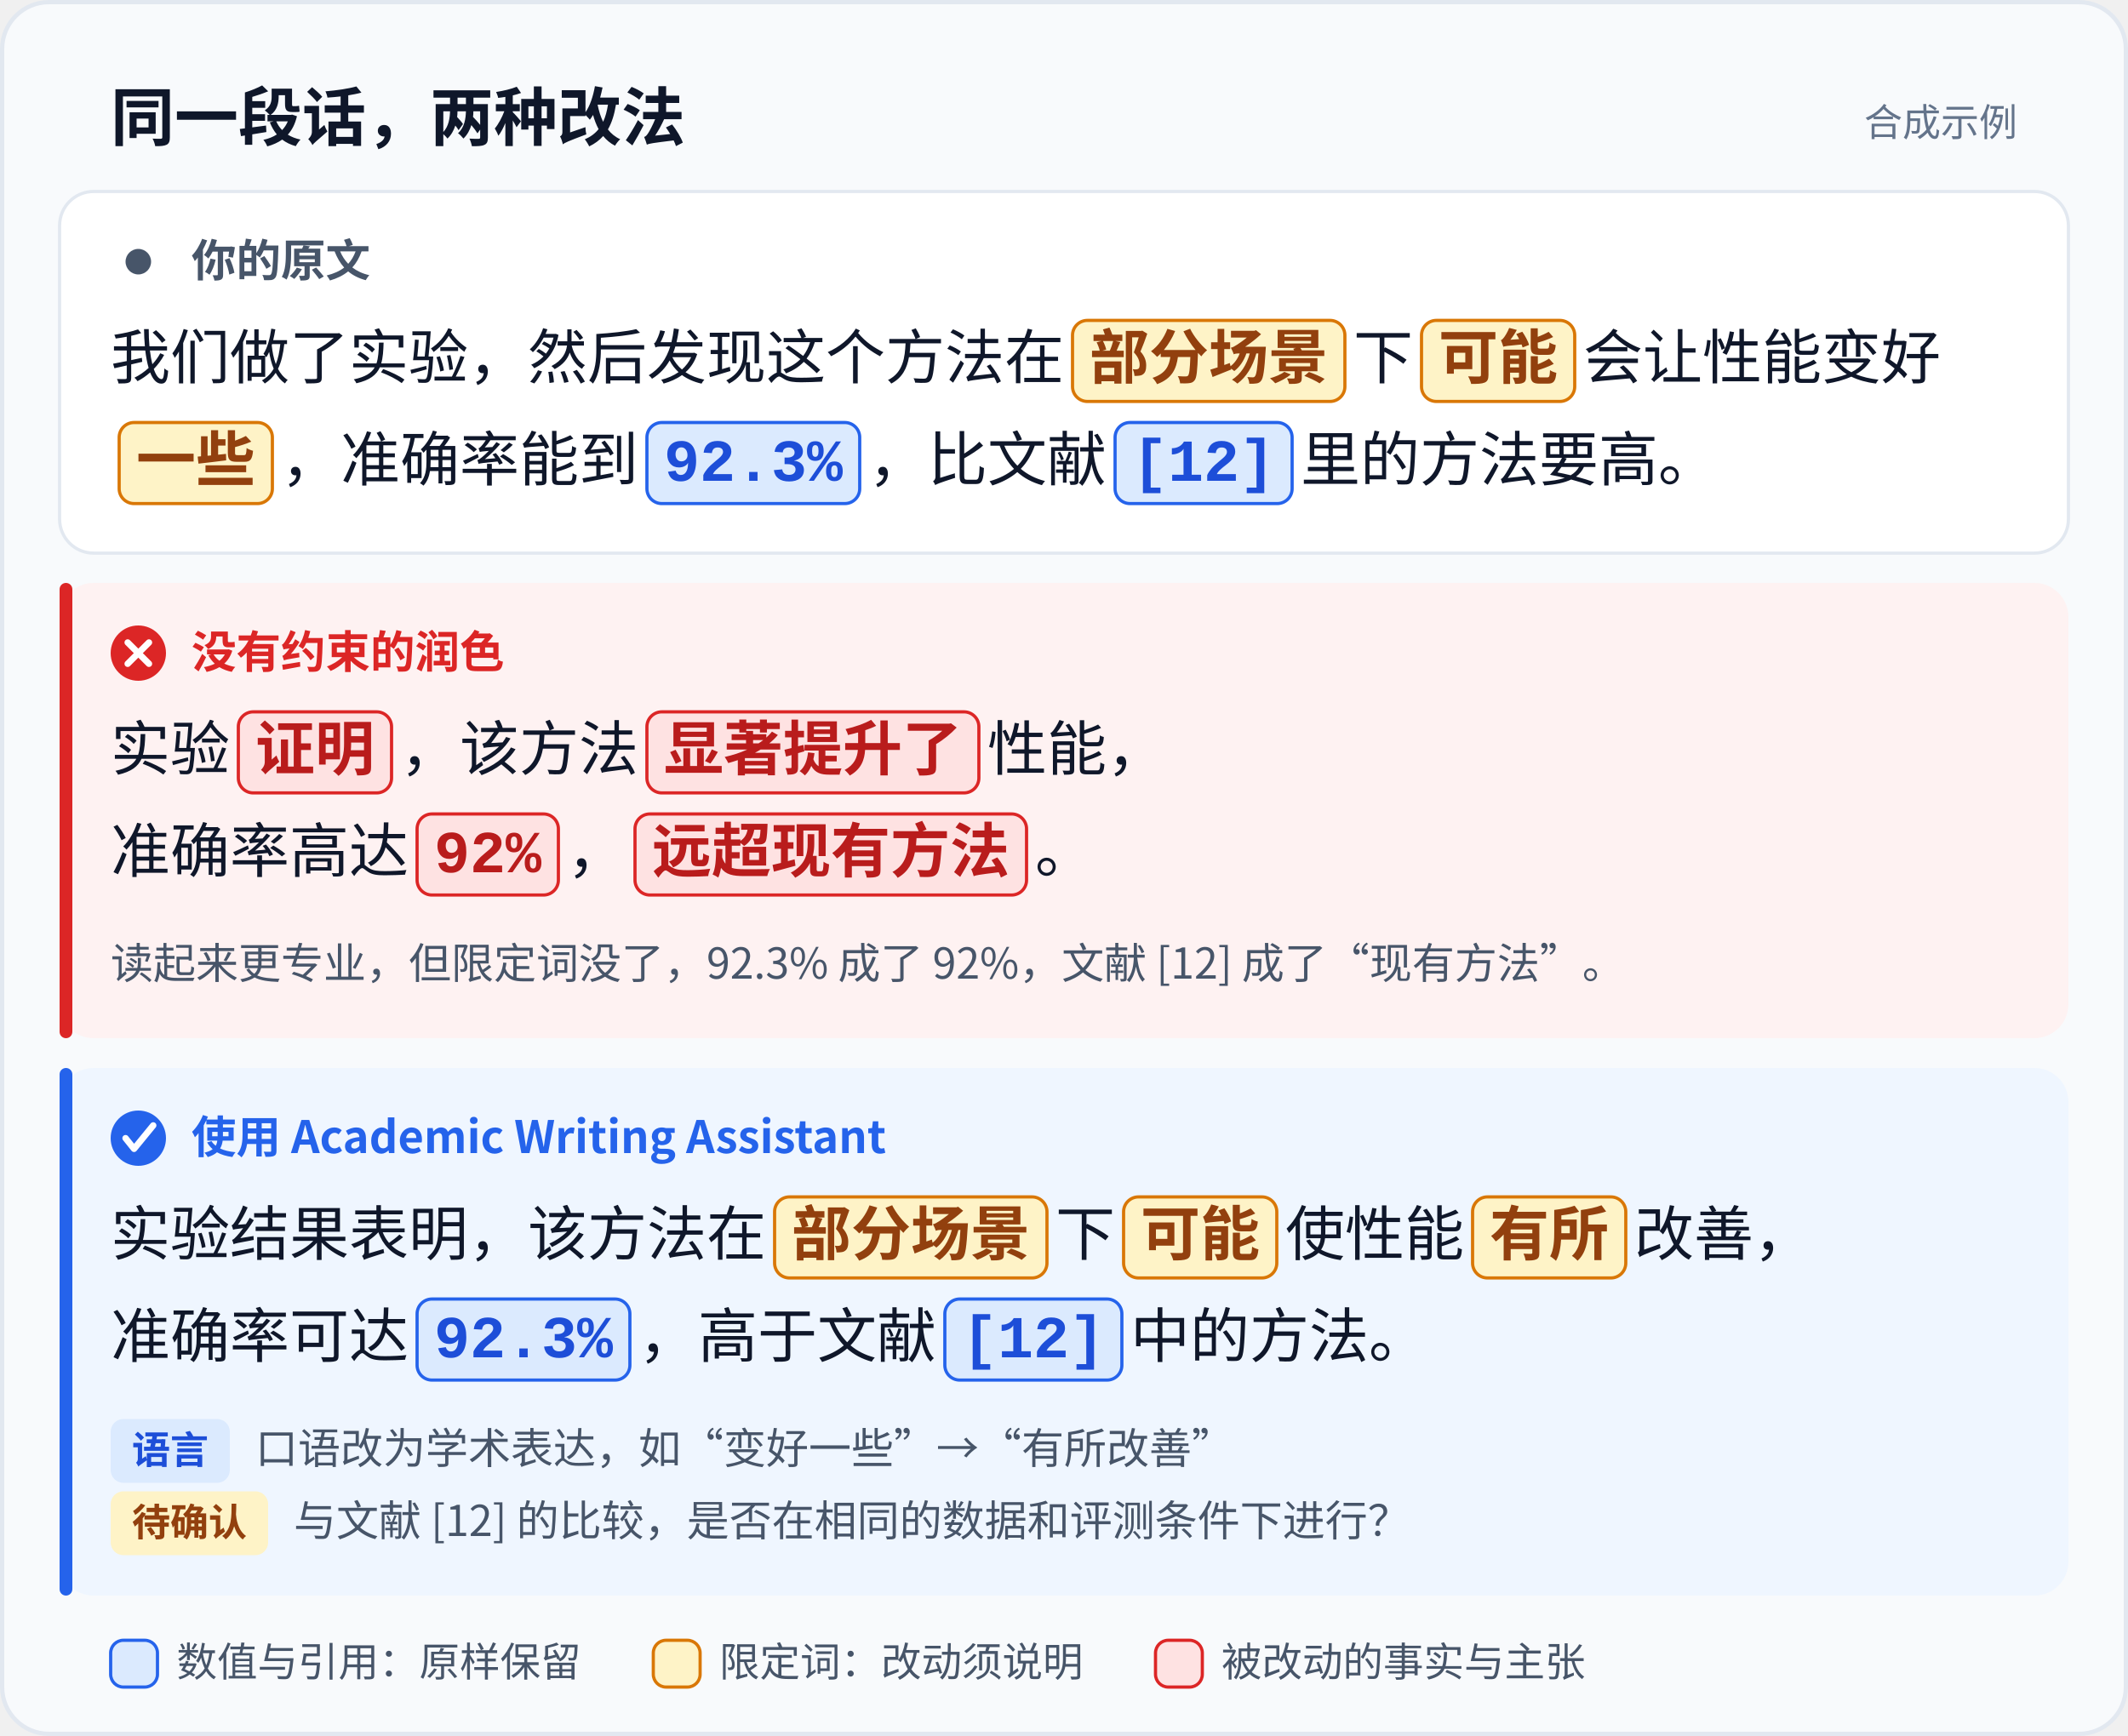
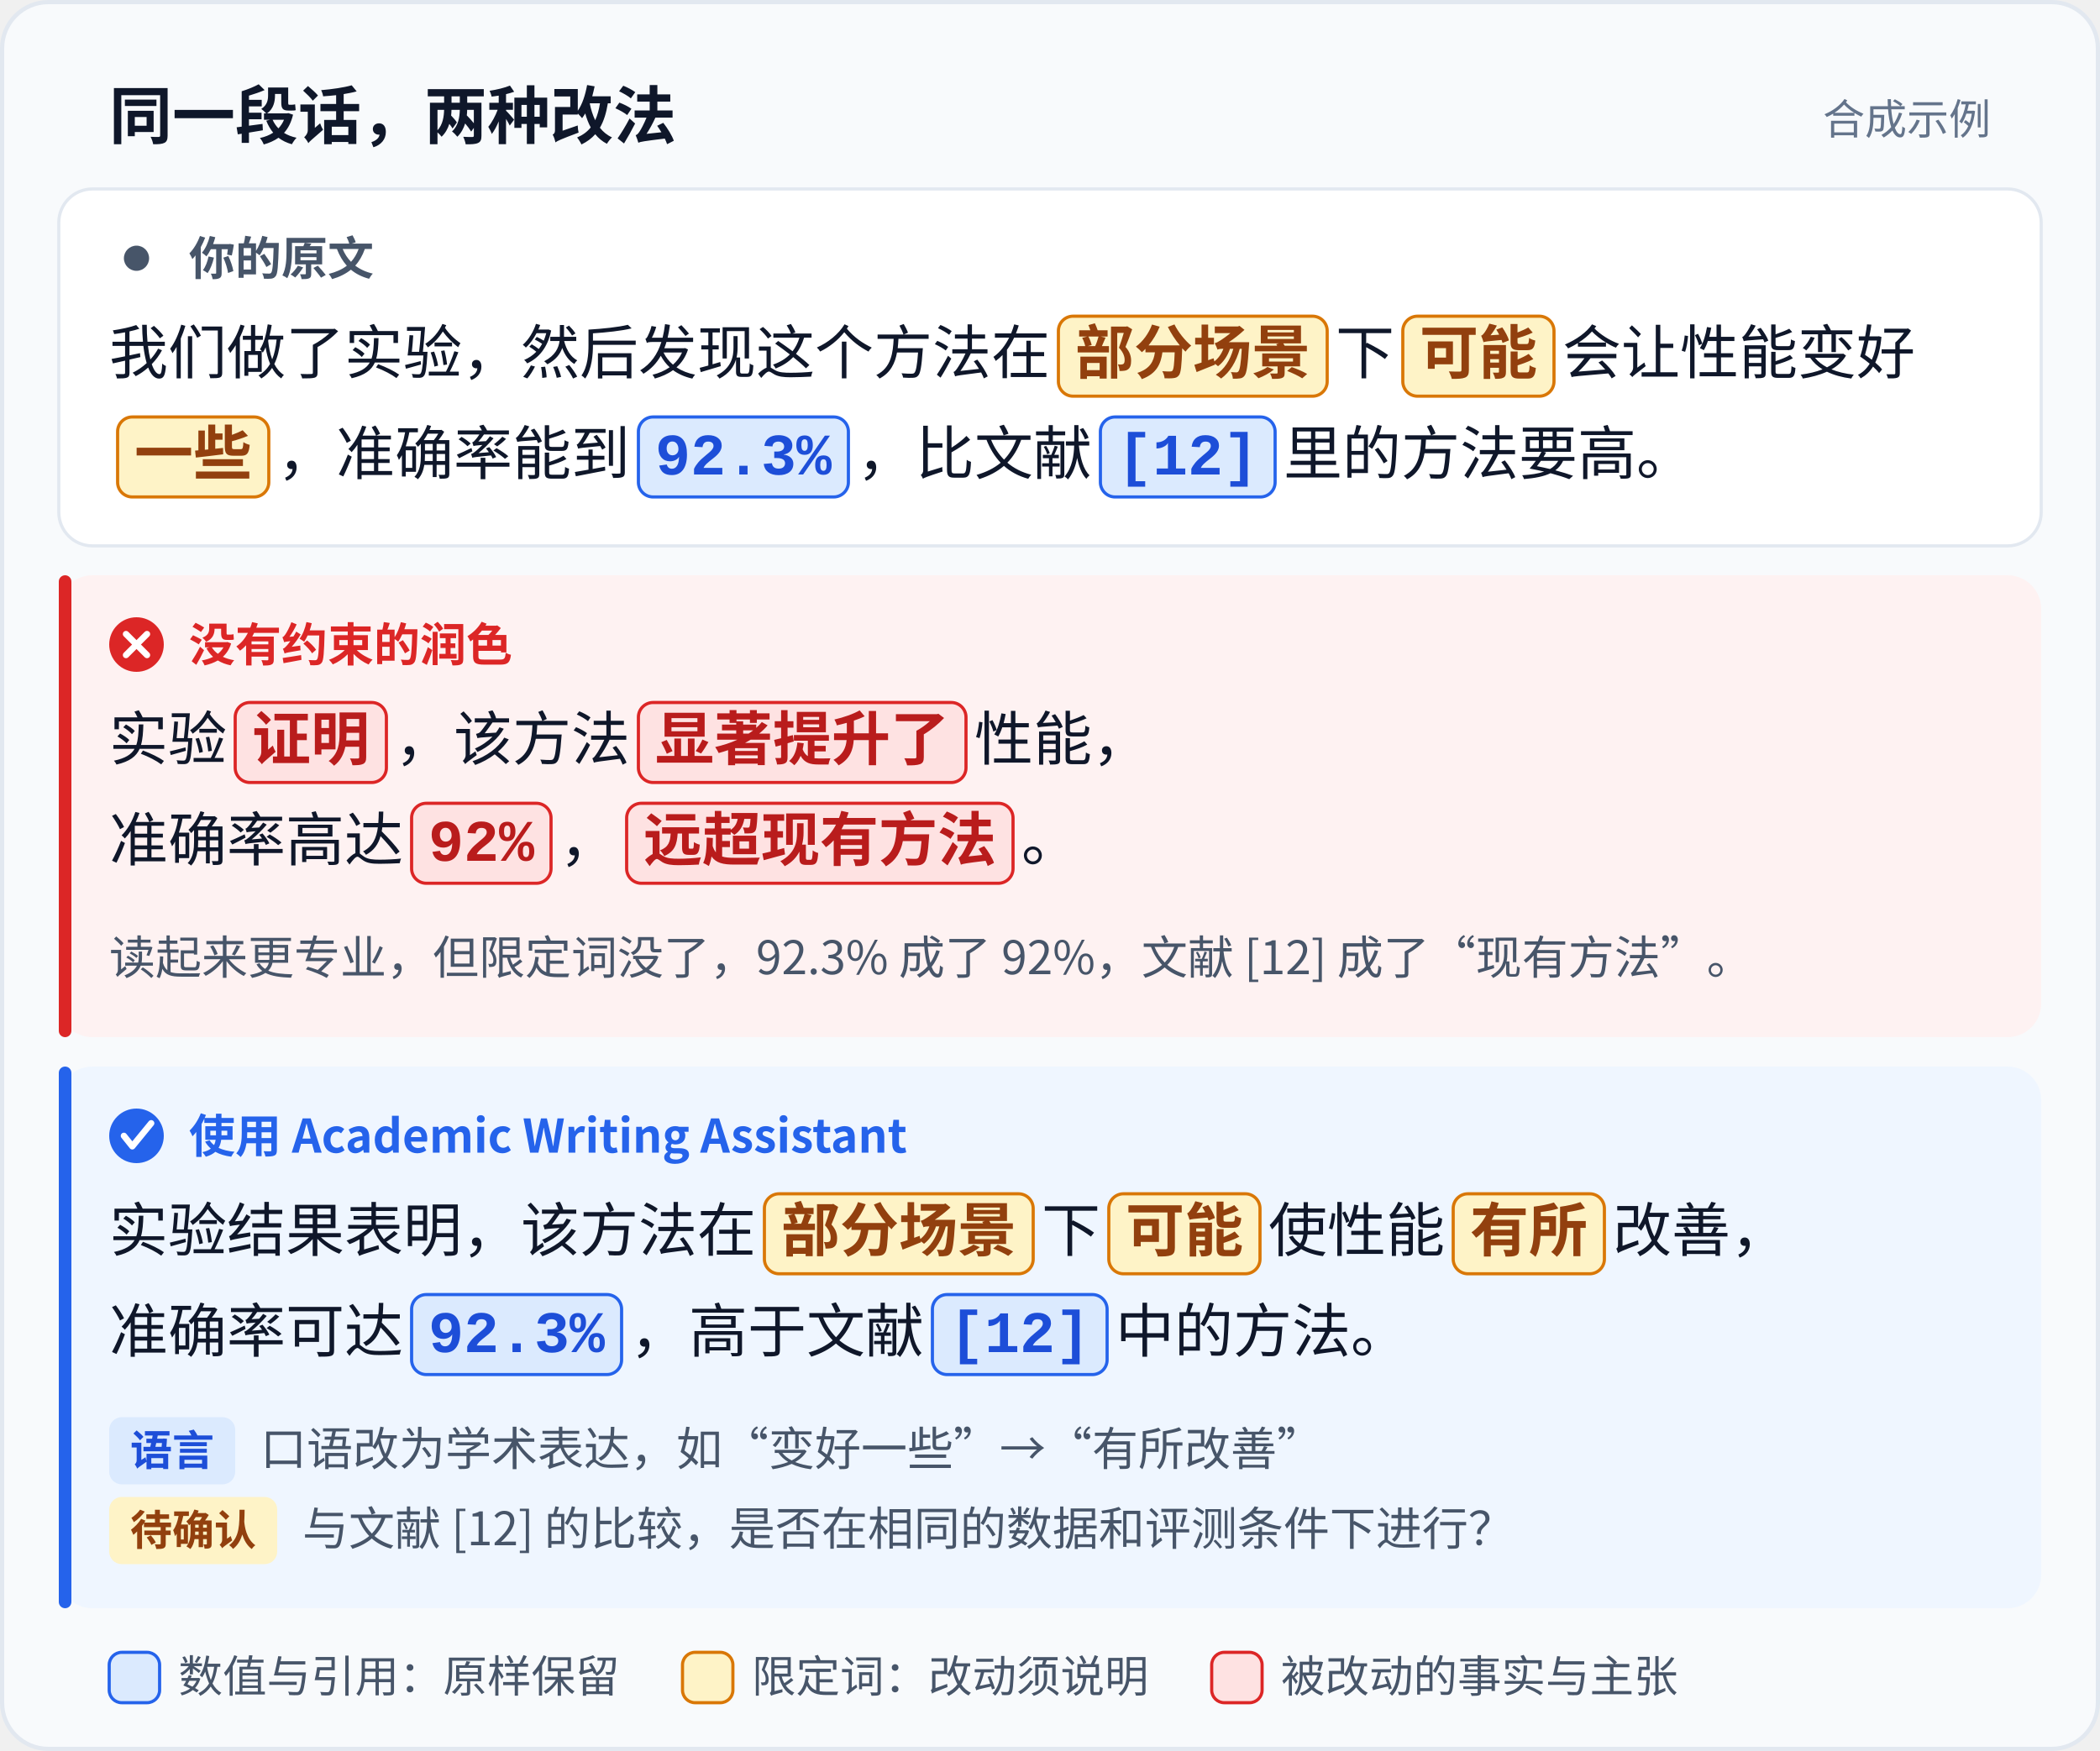
- <svg xmlns="http://www.w3.org/2000/svg" width="1000" height="816" viewBox="0 0 1000 816" role="img" aria-labelledby="title desc">
-   <rect x="1" y="1" width="998" height="814" rx="22" fill="#F8FAFC" stroke="#E2E8F0" stroke-width="2" />
+ <svg xmlns="http://www.w3.org/2000/svg" width="1000" height="834" viewBox="0 0 1000 834" role="img" aria-labelledby="title desc">
+   <rect x="1" y="1" width="998" height="832" rx="22" fill="#F8FAFC" stroke="#E2E8F0" stroke-width="2" />
  <g id="header">
    <text x="52.0" y="66.0" font-family="-apple-system, BlinkMacSystemFont, 'Segoe UI', 'PingFang SC', 'Hiragino Sans GB', 'Microsoft YaHei', 'Noto Sans CJK SC', sans-serif" font-size="30" font-weight="700" fill="#0F172A" textLength="270.0" lengthAdjust="spacingAndGlyphs">同一段话，两种改法</text>
-     <text x="948.0" y="64.0" font-family="-apple-system, BlinkMacSystemFont, 'Segoe UI', 'PingFang SC', 'Hiragino Sans GB', 'Microsoft YaHei', 'Noto Sans CJK SC', sans-serif" font-size="18" font-weight="400" fill="#64748B" text-anchor="end" textLength="72.0" lengthAdjust="spacingAndGlyphs">合成示例</text>
+     <text x="948.0" y="64.0" font-family="-apple-system, BlinkMacSystemFont, 'Segoe UI', 'PingFang SC', 'Hiragino Sans GB', 'Microsoft YaHei', 'Noto Sans CJK SC', sans-serif" font-size="20" font-weight="400" fill="#64748B" text-anchor="end" textLength="80.0" lengthAdjust="spacingAndGlyphs">合成示例</text>
  </g>
  <g id="original">
    <rect x="28" y="90" width="944" height="170" rx="16" fill="#FFFFFF" stroke="#E2E8F0" stroke-width="1.5" />
    <circle cx="65" cy="123" r="6" fill="#475569" />
-     <text x="90.0" y="130.0" font-family="-apple-system, BlinkMacSystemFont, 'Segoe UI', 'PingFang SC', 'Hiragino Sans GB', 'Microsoft YaHei', 'Noto Sans CJK SC', sans-serif" font-size="21" font-weight="700" fill="#475569" textLength="84.0" lengthAdjust="spacingAndGlyphs">你的原文</text>
+     <text x="90.0" y="131.0" font-family="-apple-system, BlinkMacSystemFont, 'Segoe UI', 'PingFang SC', 'Hiragino Sans GB', 'Microsoft YaHei', 'Noto Sans CJK SC', sans-serif" font-size="22" font-weight="700" fill="#475569" textLength="88.0" lengthAdjust="spacingAndGlyphs">你的原文</text>
    <text x="52.0" y="178.0" font-family="-apple-system, BlinkMacSystemFont, 'Segoe UI', 'PingFang SC', 'Hiragino Sans GB', 'Microsoft YaHei', 'Noto Sans CJK SC', sans-serif" font-size="28" font-weight="400" fill="#0F172A" textLength="448.0" lengthAdjust="spacingAndGlyphs">我们做了实验，然后发现这个方法在</text>
    <rect x="504.0" y="150.6" width="128.0" height="38.1" rx="7" fill="#FEF3C7" stroke="#D97706" stroke-width="1.5" />
    <text x="512.0" y="178.0" font-family="-apple-system, BlinkMacSystemFont, 'Segoe UI', 'PingFang SC', 'Hiragino Sans GB', 'Microsoft YaHei', 'Noto Sans CJK SC', sans-serif" font-size="28" font-weight="600" fill="#92400E" textLength="112.0" lengthAdjust="spacingAndGlyphs">部分场景</text>
    <text x="636.0" y="178.0" font-family="-apple-system, BlinkMacSystemFont, 'Segoe UI', 'PingFang SC', 'Hiragino Sans GB', 'Microsoft YaHei', 'Noto Sans CJK SC', sans-serif" font-size="28" font-weight="400" fill="#0F172A" textLength="28.0" lengthAdjust="spacingAndGlyphs">下</text>
    <rect x="668.0" y="150.6" width="72.0" height="38.1" rx="7" fill="#FEF3C7" stroke="#D97706" stroke-width="1.5" />
    <text x="676.0" y="178.0" font-family="-apple-system, BlinkMacSystemFont, 'Segoe UI', 'PingFang SC', 'Hiragino Sans GB', 'Microsoft YaHei', 'Noto Sans CJK SC', sans-serif" font-size="28" font-weight="600" fill="#92400E" textLength="56.0" lengthAdjust="spacingAndGlyphs">可能</text>
    <text x="744.0" y="178.0" font-family="-apple-system, BlinkMacSystemFont, 'Segoe UI', 'PingFang SC', 'Hiragino Sans GB', 'Microsoft YaHei', 'Noto Sans CJK SC', sans-serif" font-size="28" font-weight="400" fill="#0F172A" textLength="168.0" lengthAdjust="spacingAndGlyphs">会让性能变好</text>
    <rect x="56.0" y="198.6" width="72.0" height="38.1" rx="7" fill="#FEF3C7" stroke="#D97706" stroke-width="1.5" />
    <text x="64.0" y="226.0" font-family="-apple-system, BlinkMacSystemFont, 'Segoe UI', 'PingFang SC', 'Hiragino Sans GB', 'Microsoft YaHei', 'Noto Sans CJK SC', sans-serif" font-size="28" font-weight="600" fill="#92400E" textLength="56.0" lengthAdjust="spacingAndGlyphs">一些</text>
    <text x="132.0" y="226.0" font-family="-apple-system, BlinkMacSystemFont, 'Segoe UI', 'PingFang SC', 'Hiragino Sans GB', 'Microsoft YaHei', 'Noto Sans CJK SC', sans-serif" font-size="28" font-weight="400" fill="#0F172A" textLength="168.0" lengthAdjust="spacingAndGlyphs">，准确率能到</text>
    <rect x="304.0" y="198.6" width="100.0" height="38.1" rx="7" fill="#DBEAFE" stroke="#2563EB" stroke-width="1.5" />
    <text x="312.0" y="226.0" font-family="ui-monospace, SFMono-Regular, Menlo, Consolas, 'Liberation Mono', monospace" font-size="28" font-weight="600" fill="#1D4ED8" textLength="84.0" lengthAdjust="spacingAndGlyphs">92.3%</text>
    <text x="408.0" y="226.0" font-family="-apple-system, BlinkMacSystemFont, 'Segoe UI', 'PingFang SC', 'Hiragino Sans GB', 'Microsoft YaHei', 'Noto Sans CJK SC', sans-serif" font-size="28" font-weight="400" fill="#0F172A" textLength="112.0" lengthAdjust="spacingAndGlyphs">，比文献</text>
    <rect x="524.0" y="198.6" width="83.2" height="38.1" rx="7" fill="#DBEAFE" stroke="#2563EB" stroke-width="1.5" />
    <text x="532.0" y="226.0" font-family="ui-monospace, SFMono-Regular, Menlo, Consolas, 'Liberation Mono', monospace" font-size="28" font-weight="600" fill="#1D4ED8" textLength="67.2" lengthAdjust="spacingAndGlyphs">[12]</text>
    <text x="611.2" y="226.0" font-family="-apple-system, BlinkMacSystemFont, 'Segoe UI', 'PingFang SC', 'Hiragino Sans GB', 'Microsoft YaHei', 'Noto Sans CJK SC', sans-serif" font-size="28" font-weight="400" fill="#0F172A" textLength="196.0" lengthAdjust="spacingAndGlyphs">里的方法要高。</text>
  </g>
  <g id="unbounded">
-     <rect x="28" y="274" width="944" height="214" rx="16" fill="#FEF2F2" />
-     <rect x="28" y="274" width="6" height="214" rx="3" fill="#DC2626" />
+     <rect x="28" y="274" width="944" height="220" rx="16" fill="#FEF2F2" />
+     <rect x="28" y="274" width="6" height="220" rx="3" fill="#DC2626" />
    <circle cx="65" cy="307" r="13" fill="#DC2626" />
    <path d="M60 302L70 312M70 302L60 312" fill="none" stroke="#FFFFFF" stroke-width="3" stroke-linecap="round" />
-     <text x="90.0" y="314.0" font-family="-apple-system, BlinkMacSystemFont, 'Segoe UI', 'PingFang SC', 'Hiragino Sans GB', 'Microsoft YaHei', 'Noto Sans CJK SC', sans-serif" font-size="21" font-weight="700" fill="#DC2626" textLength="147.0" lengthAdjust="spacingAndGlyphs">没有约束的润色</text>
+     <text x="90.0" y="315.0" font-family="-apple-system, BlinkMacSystemFont, 'Segoe UI', 'PingFang SC', 'Hiragino Sans GB', 'Microsoft YaHei', 'Noto Sans CJK SC', sans-serif" font-size="22" font-weight="700" fill="#DC2626" textLength="154.0" lengthAdjust="spacingAndGlyphs">没有约束的润色</text>
    <text x="52.0" y="362.0" font-family="-apple-system, BlinkMacSystemFont, 'Segoe UI', 'PingFang SC', 'Hiragino Sans GB', 'Microsoft YaHei', 'Noto Sans CJK SC', sans-serif" font-size="28" font-weight="400" fill="#0F172A" textLength="56.0" lengthAdjust="spacingAndGlyphs">实验</text>
    <rect x="112.0" y="334.6" width="72.0" height="38.1" rx="7" fill="#FEE2E2" stroke="#DC2626" stroke-width="1.5" />
    <text x="120.0" y="362.0" font-family="-apple-system, BlinkMacSystemFont, 'Segoe UI', 'PingFang SC', 'Hiragino Sans GB', 'Microsoft YaHei', 'Noto Sans CJK SC', sans-serif" font-size="28" font-weight="600" fill="#B91C1C" textLength="56.0" lengthAdjust="spacingAndGlyphs">证明</text>
    <text x="188.0" y="362.0" font-family="-apple-system, BlinkMacSystemFont, 'Segoe UI', 'PingFang SC', 'Hiragino Sans GB', 'Microsoft YaHei', 'Noto Sans CJK SC', sans-serif" font-size="28" font-weight="400" fill="#0F172A" textLength="112.0" lengthAdjust="spacingAndGlyphs">，该方法</text>
    <rect x="304.0" y="334.6" width="156.0" height="38.1" rx="7" fill="#FEE2E2" stroke="#DC2626" stroke-width="1.5" />
    <text x="312.0" y="362.0" font-family="-apple-system, BlinkMacSystemFont, 'Segoe UI', 'PingFang SC', 'Hiragino Sans GB', 'Microsoft YaHei', 'Noto Sans CJK SC', sans-serif" font-size="28" font-weight="600" fill="#B91C1C" textLength="140.0" lengthAdjust="spacingAndGlyphs">显著提升了</text>
    <text x="464.0" y="362.0" font-family="-apple-system, BlinkMacSystemFont, 'Segoe UI', 'PingFang SC', 'Hiragino Sans GB', 'Microsoft YaHei', 'Noto Sans CJK SC', sans-serif" font-size="28" font-weight="400" fill="#0F172A" textLength="84.0" lengthAdjust="spacingAndGlyphs">性能，</text>
    <text x="52.0" y="410.0" font-family="-apple-system, BlinkMacSystemFont, 'Segoe UI', 'PingFang SC', 'Hiragino Sans GB', 'Microsoft YaHei', 'Noto Sans CJK SC', sans-serif" font-size="28" font-weight="400" fill="#0F172A" textLength="140.0" lengthAdjust="spacingAndGlyphs">准确率高达</text>
    <rect x="196.0" y="382.6" width="66.4" height="38.1" rx="7" fill="#FEE2E2" stroke="#DC2626" stroke-width="1.5" />
    <text x="204.0" y="410.0" font-family="ui-monospace, SFMono-Regular, Menlo, Consolas, 'Liberation Mono', monospace" font-size="28" font-weight="600" fill="#B91C1C" textLength="50.4" lengthAdjust="spacingAndGlyphs">92%</text>
    <text x="266.4" y="410.0" font-family="-apple-system, BlinkMacSystemFont, 'Segoe UI', 'PingFang SC', 'Hiragino Sans GB', 'Microsoft YaHei', 'Noto Sans CJK SC', sans-serif" font-size="28" font-weight="400" fill="#0F172A" textLength="28.0" lengthAdjust="spacingAndGlyphs">，</text>
    <rect x="298.4" y="382.6" width="184.0" height="38.1" rx="7" fill="#FEE2E2" stroke="#DC2626" stroke-width="1.5" />
    <text x="306.4" y="410.0" font-family="-apple-system, BlinkMacSystemFont, 'Segoe UI', 'PingFang SC', 'Hiragino Sans GB', 'Microsoft YaHei', 'Noto Sans CJK SC', sans-serif" font-size="28" font-weight="600" fill="#B91C1C" textLength="168.0" lengthAdjust="spacingAndGlyphs">远超现有方法</text>
    <text x="486.4" y="410.0" font-family="-apple-system, BlinkMacSystemFont, 'Segoe UI', 'PingFang SC', 'Hiragino Sans GB', 'Microsoft YaHei', 'Noto Sans CJK SC', sans-serif" font-size="28" font-weight="400" fill="#0F172A" textLength="28.0" lengthAdjust="spacingAndGlyphs">。</text>
-     <text x="52.0" y="460.0" font-family="-apple-system, BlinkMacSystemFont, 'Segoe UI', 'PingFang SC', 'Hiragino Sans GB', 'Microsoft YaHei', 'Noto Sans CJK SC', sans-serif" font-size="20" font-weight="400" fill="#475569" textLength="695.0" lengthAdjust="spacingAndGlyphs">读起来更专业，但限定词没了，92.3% 成了 92%，文献 [12] 成了“现有方法”。</text>
+     <text x="52.0" y="464.0" font-family="-apple-system, BlinkMacSystemFont, 'Segoe UI', 'PingFang SC', 'Hiragino Sans GB', 'Microsoft YaHei', 'Noto Sans CJK SC', sans-serif" font-size="22" font-weight="400" fill="#475569" textLength="764.5" lengthAdjust="spacingAndGlyphs">读起来更专业，但限定词没了，92.3% 成了 92%，文献 [12] 成了“现有方法”。</text>
  </g>
  <g id="skill">
-     <rect x="28" y="502" width="944" height="248" rx="16" fill="#EFF6FF" />
-     <rect x="28" y="502" width="6" height="248" rx="3" fill="#2563EB" />
-     <circle cx="65" cy="535" r="13" fill="#2563EB" />
-     <path d="M59 535L63 540L72 529" fill="none" stroke="#FFFFFF" stroke-width="3" stroke-linecap="round" stroke-linejoin="round" />
-     <text x="90.0" y="542.0" font-family="-apple-system, BlinkMacSystemFont, 'Segoe UI', 'PingFang SC', 'Hiragino Sans GB', 'Microsoft YaHei', 'Noto Sans CJK SC', sans-serif" font-size="21" font-weight="700" fill="#2563EB" textLength="310.6" lengthAdjust="spacingAndGlyphs">使用 Academic Writing Assistant</text>
-     <text x="52.0" y="590.0" font-family="-apple-system, BlinkMacSystemFont, 'Segoe UI', 'PingFang SC', 'Hiragino Sans GB', 'Microsoft YaHei', 'Noto Sans CJK SC', sans-serif" font-size="28" font-weight="400" fill="#0F172A" textLength="308.0" lengthAdjust="spacingAndGlyphs">实验结果表明，该方法在</text>
-     <rect x="364.0" y="562.6" width="128.0" height="38.1" rx="7" fill="#FEF3C7" stroke="#D97706" stroke-width="1.5" />
-     <text x="372.0" y="590.0" font-family="-apple-system, BlinkMacSystemFont, 'Segoe UI', 'PingFang SC', 'Hiragino Sans GB', 'Microsoft YaHei', 'Noto Sans CJK SC', sans-serif" font-size="28" font-weight="600" fill="#92400E" textLength="112.0" lengthAdjust="spacingAndGlyphs">部分场景</text>
-     <text x="496.0" y="590.0" font-family="-apple-system, BlinkMacSystemFont, 'Segoe UI', 'PingFang SC', 'Hiragino Sans GB', 'Microsoft YaHei', 'Noto Sans CJK SC', sans-serif" font-size="28" font-weight="400" fill="#0F172A" textLength="28.0" lengthAdjust="spacingAndGlyphs">下</text>
-     <rect x="528.0" y="562.6" width="72.0" height="38.1" rx="7" fill="#FEF3C7" stroke="#D97706" stroke-width="1.5" />
-     <text x="536.0" y="590.0" font-family="-apple-system, BlinkMacSystemFont, 'Segoe UI', 'PingFang SC', 'Hiragino Sans GB', 'Microsoft YaHei', 'Noto Sans CJK SC', sans-serif" font-size="28" font-weight="600" fill="#92400E" textLength="56.0" lengthAdjust="spacingAndGlyphs">可能</text>
-     <text x="604.0" y="590.0" font-family="-apple-system, BlinkMacSystemFont, 'Segoe UI', 'PingFang SC', 'Hiragino Sans GB', 'Microsoft YaHei', 'Noto Sans CJK SC', sans-serif" font-size="28" font-weight="400" fill="#0F172A" textLength="84.0" lengthAdjust="spacingAndGlyphs">使性能</text>
-     <rect x="692.0" y="562.6" width="72.0" height="38.1" rx="7" fill="#FEF3C7" stroke="#D97706" stroke-width="1.5" />
-     <text x="700.0" y="590.0" font-family="-apple-system, BlinkMacSystemFont, 'Segoe UI', 'PingFang SC', 'Hiragino Sans GB', 'Microsoft YaHei', 'Noto Sans CJK SC', sans-serif" font-size="28" font-weight="600" fill="#92400E" textLength="56.0" lengthAdjust="spacingAndGlyphs">有所</text>
-     <text x="768.0" y="590.0" font-family="-apple-system, BlinkMacSystemFont, 'Segoe UI', 'PingFang SC', 'Hiragino Sans GB', 'Microsoft YaHei', 'Noto Sans CJK SC', sans-serif" font-size="28" font-weight="400" fill="#0F172A" textLength="84.0" lengthAdjust="spacingAndGlyphs">改善，</text>
-     <text x="52.0" y="638.0" font-family="-apple-system, BlinkMacSystemFont, 'Segoe UI', 'PingFang SC', 'Hiragino Sans GB', 'Microsoft YaHei', 'Noto Sans CJK SC', sans-serif" font-size="28" font-weight="400" fill="#0F172A" textLength="140.0" lengthAdjust="spacingAndGlyphs">准确率可达</text>
-     <rect x="196.0" y="610.6" width="100.0" height="38.1" rx="7" fill="#DBEAFE" stroke="#2563EB" stroke-width="1.5" />
-     <text x="204.0" y="638.0" font-family="ui-monospace, SFMono-Regular, Menlo, Consolas, 'Liberation Mono', monospace" font-size="28" font-weight="600" fill="#1D4ED8" textLength="84.0" lengthAdjust="spacingAndGlyphs">92.3%</text>
-     <text x="300.0" y="638.0" font-family="-apple-system, BlinkMacSystemFont, 'Segoe UI', 'PingFang SC', 'Hiragino Sans GB', 'Microsoft YaHei', 'Noto Sans CJK SC', sans-serif" font-size="28" font-weight="400" fill="#0F172A" textLength="140.0" lengthAdjust="spacingAndGlyphs">，高于文献</text>
-     <rect x="444.0" y="610.6" width="83.2" height="38.1" rx="7" fill="#DBEAFE" stroke="#2563EB" stroke-width="1.5" />
-     <text x="452.0" y="638.0" font-family="ui-monospace, SFMono-Regular, Menlo, Consolas, 'Liberation Mono', monospace" font-size="28" font-weight="600" fill="#1D4ED8" textLength="67.2" lengthAdjust="spacingAndGlyphs">[12]</text>
-     <text x="531.2" y="638.0" font-family="-apple-system, BlinkMacSystemFont, 'Segoe UI', 'PingFang SC', 'Hiragino Sans GB', 'Microsoft YaHei', 'Noto Sans CJK SC', sans-serif" font-size="28" font-weight="400" fill="#0F172A" textLength="140.0" lengthAdjust="spacingAndGlyphs">中的方法。</text>
-     <rect x="52" y="667" width="56.0" height="30" rx="6" fill="#DBEAFE" />
-     <text x="62.0" y="688.0" font-family="-apple-system, BlinkMacSystemFont, 'Segoe UI', 'PingFang SC', 'Hiragino Sans GB', 'Microsoft YaHei', 'Noto Sans CJK SC', sans-serif" font-size="18" font-weight="600" fill="#1D4ED8" textLength="36.0" lengthAdjust="spacingAndGlyphs">语言</text>
-     <text x="120.0" y="688.0" font-family="-apple-system, BlinkMacSystemFont, 'Segoe UI', 'PingFang SC', 'Hiragino Sans GB', 'Microsoft YaHei', 'Noto Sans CJK SC', sans-serif" font-size="20" font-weight="400" fill="#475569" textLength="411.0" lengthAdjust="spacingAndGlyphs">口语改为学术表达，如“变好一些”→“有所改善”</text>
-     <rect x="52" y="701" width="74.0" height="30" rx="6" fill="#FEF3C7" />
-     <text x="62.0" y="722.0" font-family="-apple-system, BlinkMacSystemFont, 'Segoe UI', 'PingFang SC', 'Hiragino Sans GB', 'Microsoft YaHei', 'Noto Sans CJK SC', sans-serif" font-size="18" font-weight="600" fill="#92400E" textLength="54.0" lengthAdjust="spacingAndGlyphs">待确认</text>
-     <text x="138.0" y="722.0" font-family="-apple-system, BlinkMacSystemFont, 'Segoe UI', 'PingFang SC', 'Hiragino Sans GB', 'Microsoft YaHei', 'Noto Sans CJK SC', sans-serif" font-size="20" font-weight="400" fill="#475569" textLength="528.4" lengthAdjust="spacingAndGlyphs">与文献 [12] 的比较，是否在相同的数据和评测条件下进行？</text>
+     <rect x="28" y="508" width="944" height="258" rx="16" fill="#EFF6FF" />
+     <rect x="28" y="508" width="6" height="258" rx="3" fill="#2563EB" />
+     <circle cx="65" cy="541" r="13" fill="#2563EB" />
+     <path d="M59 541L63 546L72 535" fill="none" stroke="#FFFFFF" stroke-width="3" stroke-linecap="round" stroke-linejoin="round" />
+     <text x="90.0" y="549.0" font-family="-apple-system, BlinkMacSystemFont, 'Segoe UI', 'PingFang SC', 'Hiragino Sans GB', 'Microsoft YaHei', 'Noto Sans CJK SC', sans-serif" font-size="22" font-weight="700" fill="#2563EB" textLength="325.4" lengthAdjust="spacingAndGlyphs">使用 Academic Writing Assistant</text>
+     <text x="52.0" y="596.0" font-family="-apple-system, BlinkMacSystemFont, 'Segoe UI', 'PingFang SC', 'Hiragino Sans GB', 'Microsoft YaHei', 'Noto Sans CJK SC', sans-serif" font-size="28" font-weight="400" fill="#0F172A" textLength="308.0" lengthAdjust="spacingAndGlyphs">实验结果表明，该方法在</text>
+     <rect x="364.0" y="568.6" width="128.0" height="38.1" rx="7" fill="#FEF3C7" stroke="#D97706" stroke-width="1.5" />
+     <text x="372.0" y="596.0" font-family="-apple-system, BlinkMacSystemFont, 'Segoe UI', 'PingFang SC', 'Hiragino Sans GB', 'Microsoft YaHei', 'Noto Sans CJK SC', sans-serif" font-size="28" font-weight="600" fill="#92400E" textLength="112.0" lengthAdjust="spacingAndGlyphs">部分场景</text>
+     <text x="496.0" y="596.0" font-family="-apple-system, BlinkMacSystemFont, 'Segoe UI', 'PingFang SC', 'Hiragino Sans GB', 'Microsoft YaHei', 'Noto Sans CJK SC', sans-serif" font-size="28" font-weight="400" fill="#0F172A" textLength="28.0" lengthAdjust="spacingAndGlyphs">下</text>
+     <rect x="528.0" y="568.6" width="72.0" height="38.1" rx="7" fill="#FEF3C7" stroke="#D97706" stroke-width="1.5" />
+     <text x="536.0" y="596.0" font-family="-apple-system, BlinkMacSystemFont, 'Segoe UI', 'PingFang SC', 'Hiragino Sans GB', 'Microsoft YaHei', 'Noto Sans CJK SC', sans-serif" font-size="28" font-weight="600" fill="#92400E" textLength="56.0" lengthAdjust="spacingAndGlyphs">可能</text>
+     <text x="604.0" y="596.0" font-family="-apple-system, BlinkMacSystemFont, 'Segoe UI', 'PingFang SC', 'Hiragino Sans GB', 'Microsoft YaHei', 'Noto Sans CJK SC', sans-serif" font-size="28" font-weight="400" fill="#0F172A" textLength="84.0" lengthAdjust="spacingAndGlyphs">使性能</text>
+     <rect x="692.0" y="568.6" width="72.0" height="38.1" rx="7" fill="#FEF3C7" stroke="#D97706" stroke-width="1.5" />
+     <text x="700.0" y="596.0" font-family="-apple-system, BlinkMacSystemFont, 'Segoe UI', 'PingFang SC', 'Hiragino Sans GB', 'Microsoft YaHei', 'Noto Sans CJK SC', sans-serif" font-size="28" font-weight="600" fill="#92400E" textLength="56.0" lengthAdjust="spacingAndGlyphs">有所</text>
+     <text x="768.0" y="596.0" font-family="-apple-system, BlinkMacSystemFont, 'Segoe UI', 'PingFang SC', 'Hiragino Sans GB', 'Microsoft YaHei', 'Noto Sans CJK SC', sans-serif" font-size="28" font-weight="400" fill="#0F172A" textLength="84.0" lengthAdjust="spacingAndGlyphs">改善，</text>
+     <text x="52.0" y="644.0" font-family="-apple-system, BlinkMacSystemFont, 'Segoe UI', 'PingFang SC', 'Hiragino Sans GB', 'Microsoft YaHei', 'Noto Sans CJK SC', sans-serif" font-size="28" font-weight="400" fill="#0F172A" textLength="140.0" lengthAdjust="spacingAndGlyphs">准确率可达</text>
+     <rect x="196.0" y="616.6" width="100.0" height="38.1" rx="7" fill="#DBEAFE" stroke="#2563EB" stroke-width="1.5" />
+     <text x="204.0" y="644.0" font-family="ui-monospace, SFMono-Regular, Menlo, Consolas, 'Liberation Mono', monospace" font-size="28" font-weight="600" fill="#1D4ED8" textLength="84.0" lengthAdjust="spacingAndGlyphs">92.3%</text>
+     <text x="300.0" y="644.0" font-family="-apple-system, BlinkMacSystemFont, 'Segoe UI', 'PingFang SC', 'Hiragino Sans GB', 'Microsoft YaHei', 'Noto Sans CJK SC', sans-serif" font-size="28" font-weight="400" fill="#0F172A" textLength="140.0" lengthAdjust="spacingAndGlyphs">，高于文献</text>
+     <rect x="444.0" y="616.6" width="83.2" height="38.1" rx="7" fill="#DBEAFE" stroke="#2563EB" stroke-width="1.5" />
+     <text x="452.0" y="644.0" font-family="ui-monospace, SFMono-Regular, Menlo, Consolas, 'Liberation Mono', monospace" font-size="28" font-weight="600" fill="#1D4ED8" textLength="67.2" lengthAdjust="spacingAndGlyphs">[12]</text>
+     <text x="531.2" y="644.0" font-family="-apple-system, BlinkMacSystemFont, 'Segoe UI', 'PingFang SC', 'Hiragino Sans GB', 'Microsoft YaHei', 'Noto Sans CJK SC', sans-serif" font-size="28" font-weight="400" fill="#0F172A" textLength="140.0" lengthAdjust="spacingAndGlyphs">中的方法。</text>
+     <rect x="52" y="675" width="60.0" height="32" rx="6" fill="#DBEAFE" />
+     <text x="62.0" y="698.0" font-family="-apple-system, BlinkMacSystemFont, 'Segoe UI', 'PingFang SC', 'Hiragino Sans GB', 'Microsoft YaHei', 'Noto Sans CJK SC', sans-serif" font-size="20" font-weight="600" fill="#1D4ED8" textLength="40.0" lengthAdjust="spacingAndGlyphs">语言</text>
+     <text x="124.0" y="698.0" font-family="-apple-system, BlinkMacSystemFont, 'Segoe UI', 'PingFang SC', 'Hiragino Sans GB', 'Microsoft YaHei', 'Noto Sans CJK SC', sans-serif" font-size="22" font-weight="400" fill="#475569" textLength="452.1" lengthAdjust="spacingAndGlyphs">口语改为学术表达，如“变好一些”→“有所改善”</text>
+     <rect x="52" y="713" width="80.0" height="32" rx="6" fill="#FEF3C7" />
+     <text x="62.0" y="736.0" font-family="-apple-system, BlinkMacSystemFont, 'Segoe UI', 'PingFang SC', 'Hiragino Sans GB', 'Microsoft YaHei', 'Noto Sans CJK SC', sans-serif" font-size="20" font-weight="600" fill="#92400E" textLength="60.0" lengthAdjust="spacingAndGlyphs">待确认</text>
+     <text x="144.0" y="736.0" font-family="-apple-system, BlinkMacSystemFont, 'Segoe UI', 'PingFang SC', 'Hiragino Sans GB', 'Microsoft YaHei', 'Noto Sans CJK SC', sans-serif" font-size="22" font-weight="400" fill="#475569" textLength="581.2" lengthAdjust="spacingAndGlyphs">与文献 [12] 的比较，是否在相同的数据和评测条件下进行？</text>
  </g>
  <g id="legend">
-     <rect x="52" y="771" width="22" height="22" rx="6" fill="#DBEAFE" stroke="#2563EB" stroke-width="1.5" />
-     <text x="83.0" y="788.0" font-family="-apple-system, BlinkMacSystemFont, 'Segoe UI', 'PingFang SC', 'Hiragino Sans GB', 'Microsoft YaHei', 'Noto Sans CJK SC', sans-serif" font-size="19" font-weight="400" fill="#475569" textLength="190.0" lengthAdjust="spacingAndGlyphs">数值与引用：原样保留</text>
-     <rect x="307.0" y="771" width="22" height="22" rx="6" fill="#FEF3C7" stroke="#D97706" stroke-width="1.5" />
-     <text x="338.0" y="788.0" font-family="-apple-system, BlinkMacSystemFont, 'Segoe UI', 'PingFang SC', 'Hiragino Sans GB', 'Microsoft YaHei', 'Noto Sans CJK SC', sans-serif" font-size="19" font-weight="400" fill="#475569" textLength="171.0" lengthAdjust="spacingAndGlyphs">限定词：改动须说明</text>
-     <rect x="543.0" y="771" width="22" height="22" rx="6" fill="#FEE2E2" stroke="#DC2626" stroke-width="1.5" />
-     <text x="574.0" y="788.0" font-family="-apple-system, BlinkMacSystemFont, 'Segoe UI', 'PingFang SC', 'Hiragino Sans GB', 'Microsoft YaHei', 'Noto Sans CJK SC', sans-serif" font-size="19" font-weight="400" fill="#475569" textLength="171.0" lengthAdjust="spacingAndGlyphs">被改动的事实与主张</text>
+     <rect x="52" y="787" width="24" height="24" rx="6" fill="#DBEAFE" stroke="#2563EB" stroke-width="1.5" />
+     <text x="85.0" y="806.0" font-family="-apple-system, BlinkMacSystemFont, 'Segoe UI', 'PingFang SC', 'Hiragino Sans GB', 'Microsoft YaHei', 'Noto Sans CJK SC', sans-serif" font-size="21" font-weight="400" fill="#475569" textLength="210.0" lengthAdjust="spacingAndGlyphs">数值与引用：原样保留</text>
+     <rect x="325.0" y="787" width="24" height="24" rx="6" fill="#FEF3C7" stroke="#D97706" stroke-width="1.5" />
+     <text x="358.0" y="806.0" font-family="-apple-system, BlinkMacSystemFont, 'Segoe UI', 'PingFang SC', 'Hiragino Sans GB', 'Microsoft YaHei', 'Noto Sans CJK SC', sans-serif" font-size="21" font-weight="400" fill="#475569" textLength="189.0" lengthAdjust="spacingAndGlyphs">限定词：改动须说明</text>
+     <rect x="577.0" y="787" width="24" height="24" rx="6" fill="#FEE2E2" stroke="#DC2626" stroke-width="1.5" />
+     <text x="610.0" y="806.0" font-family="-apple-system, BlinkMacSystemFont, 'Segoe UI', 'PingFang SC', 'Hiragino Sans GB', 'Microsoft YaHei', 'Noto Sans CJK SC', sans-serif" font-size="21" font-weight="400" fill="#475569" textLength="189.0" lengthAdjust="spacingAndGlyphs">被改动的事实与主张</text>
  </g>
</svg>
